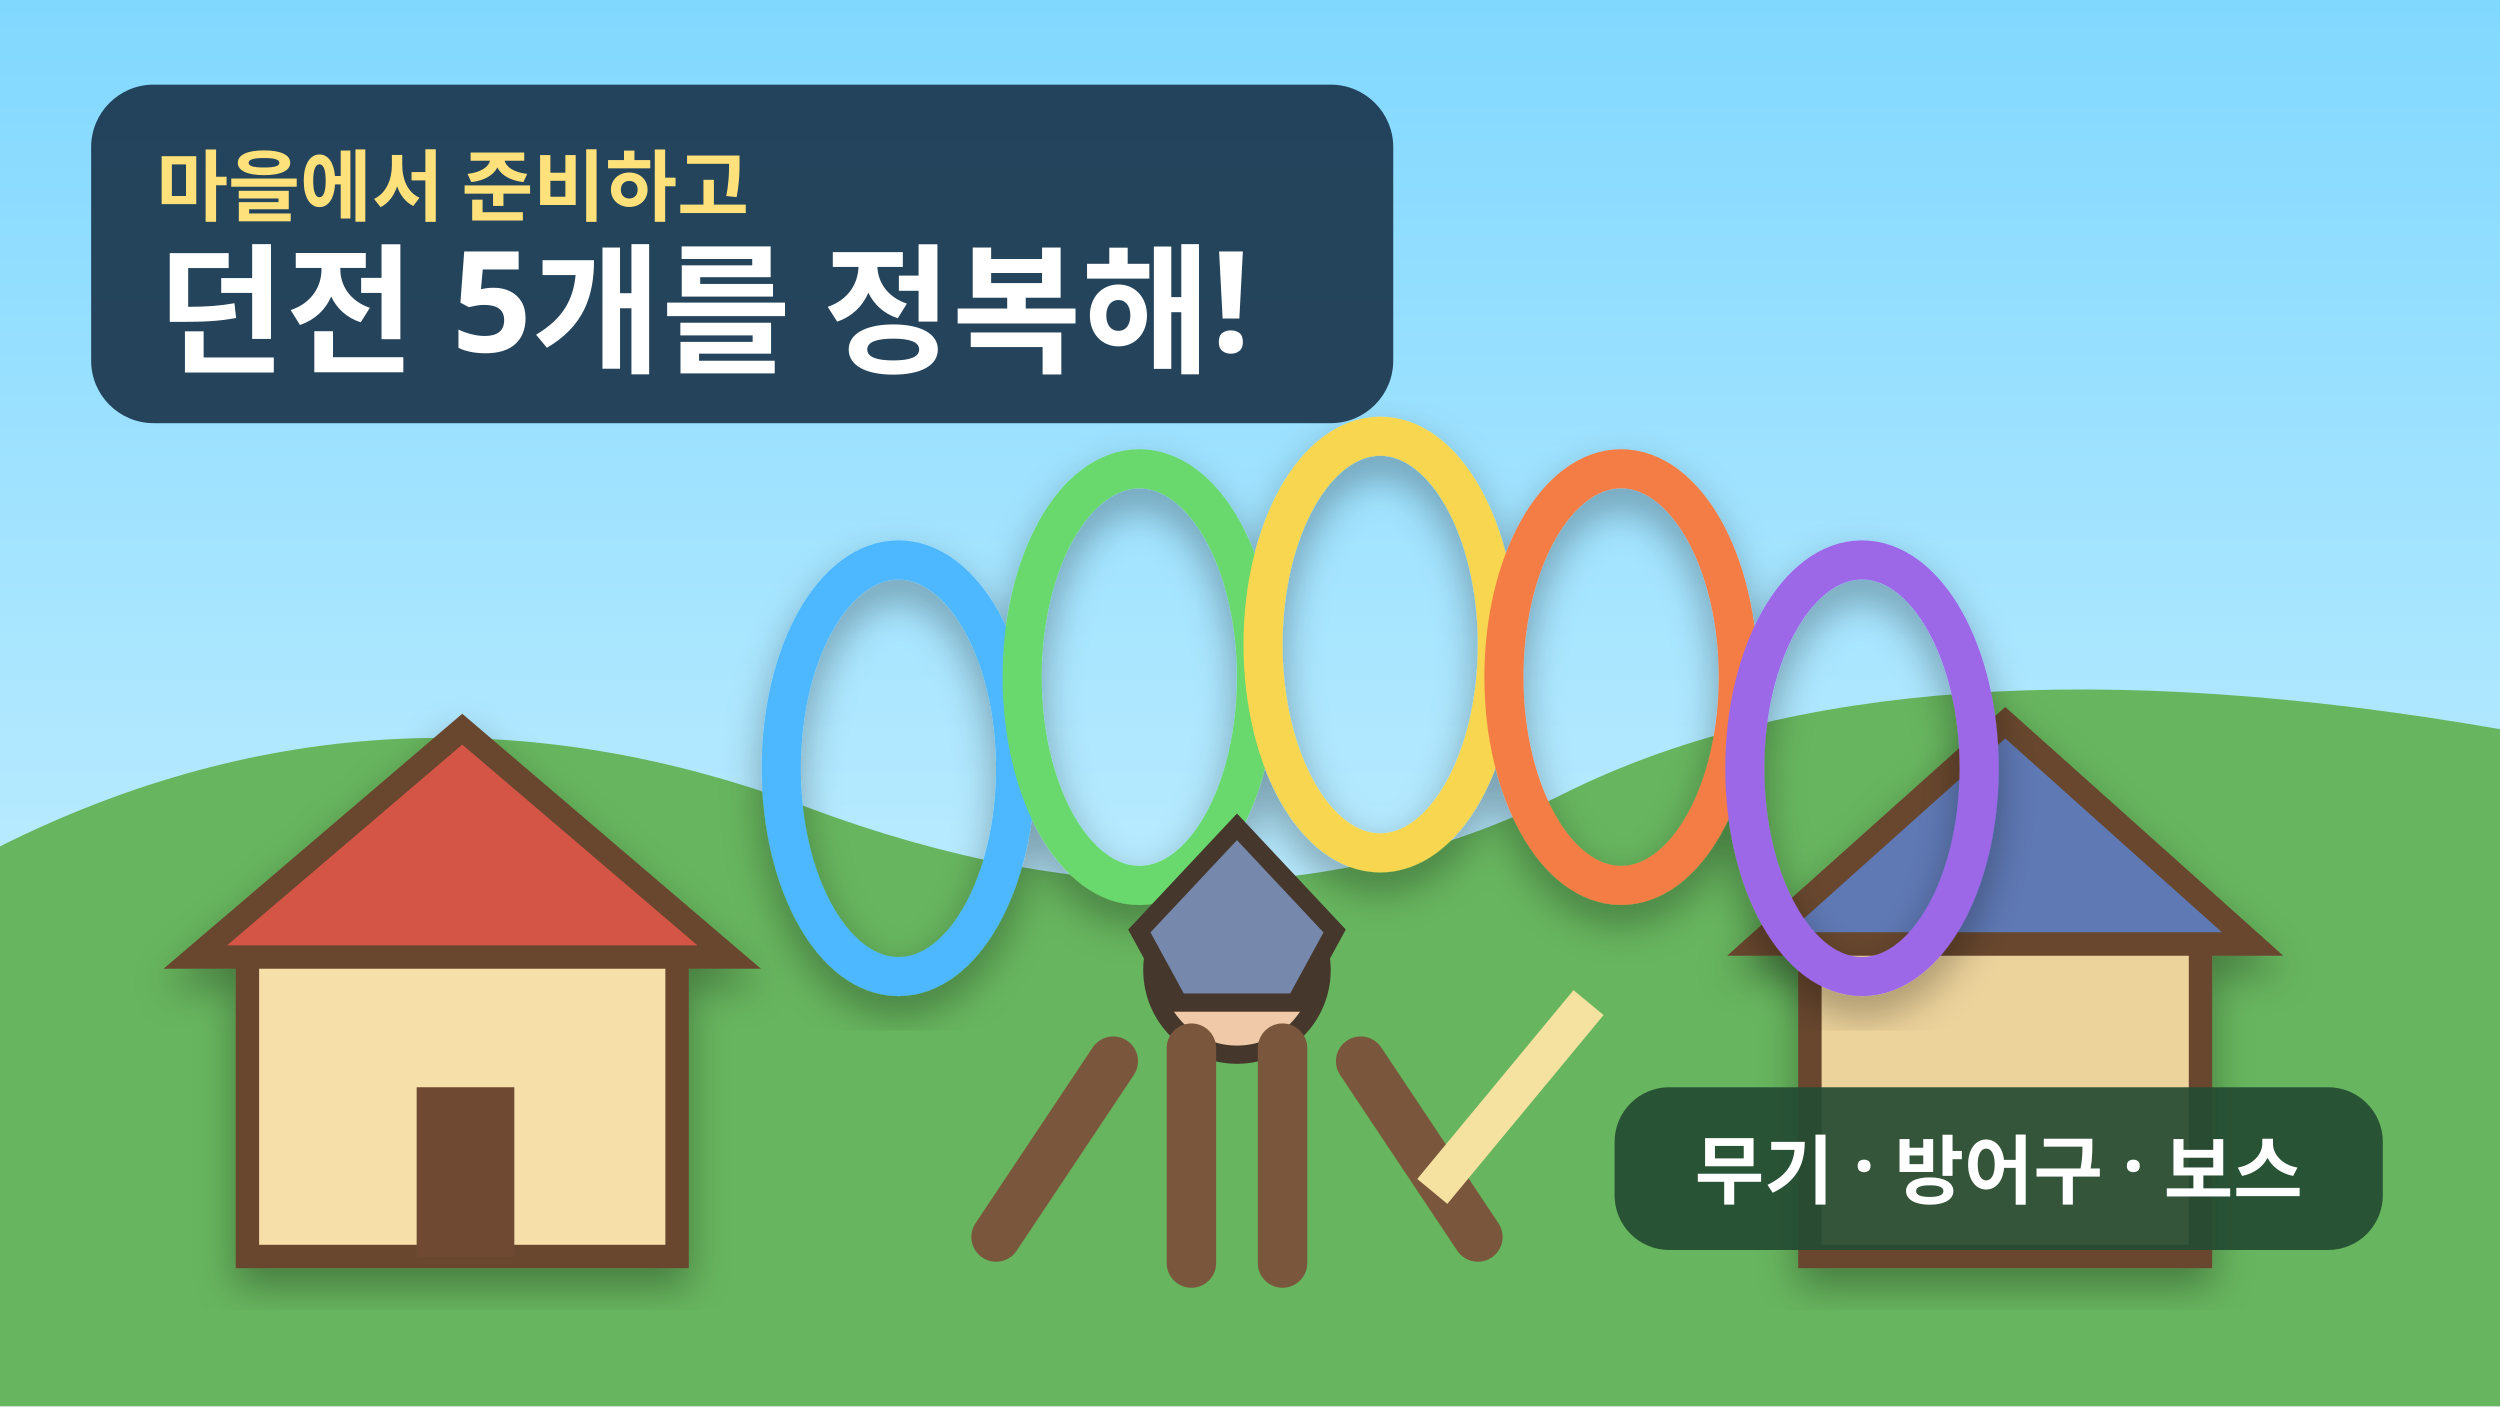
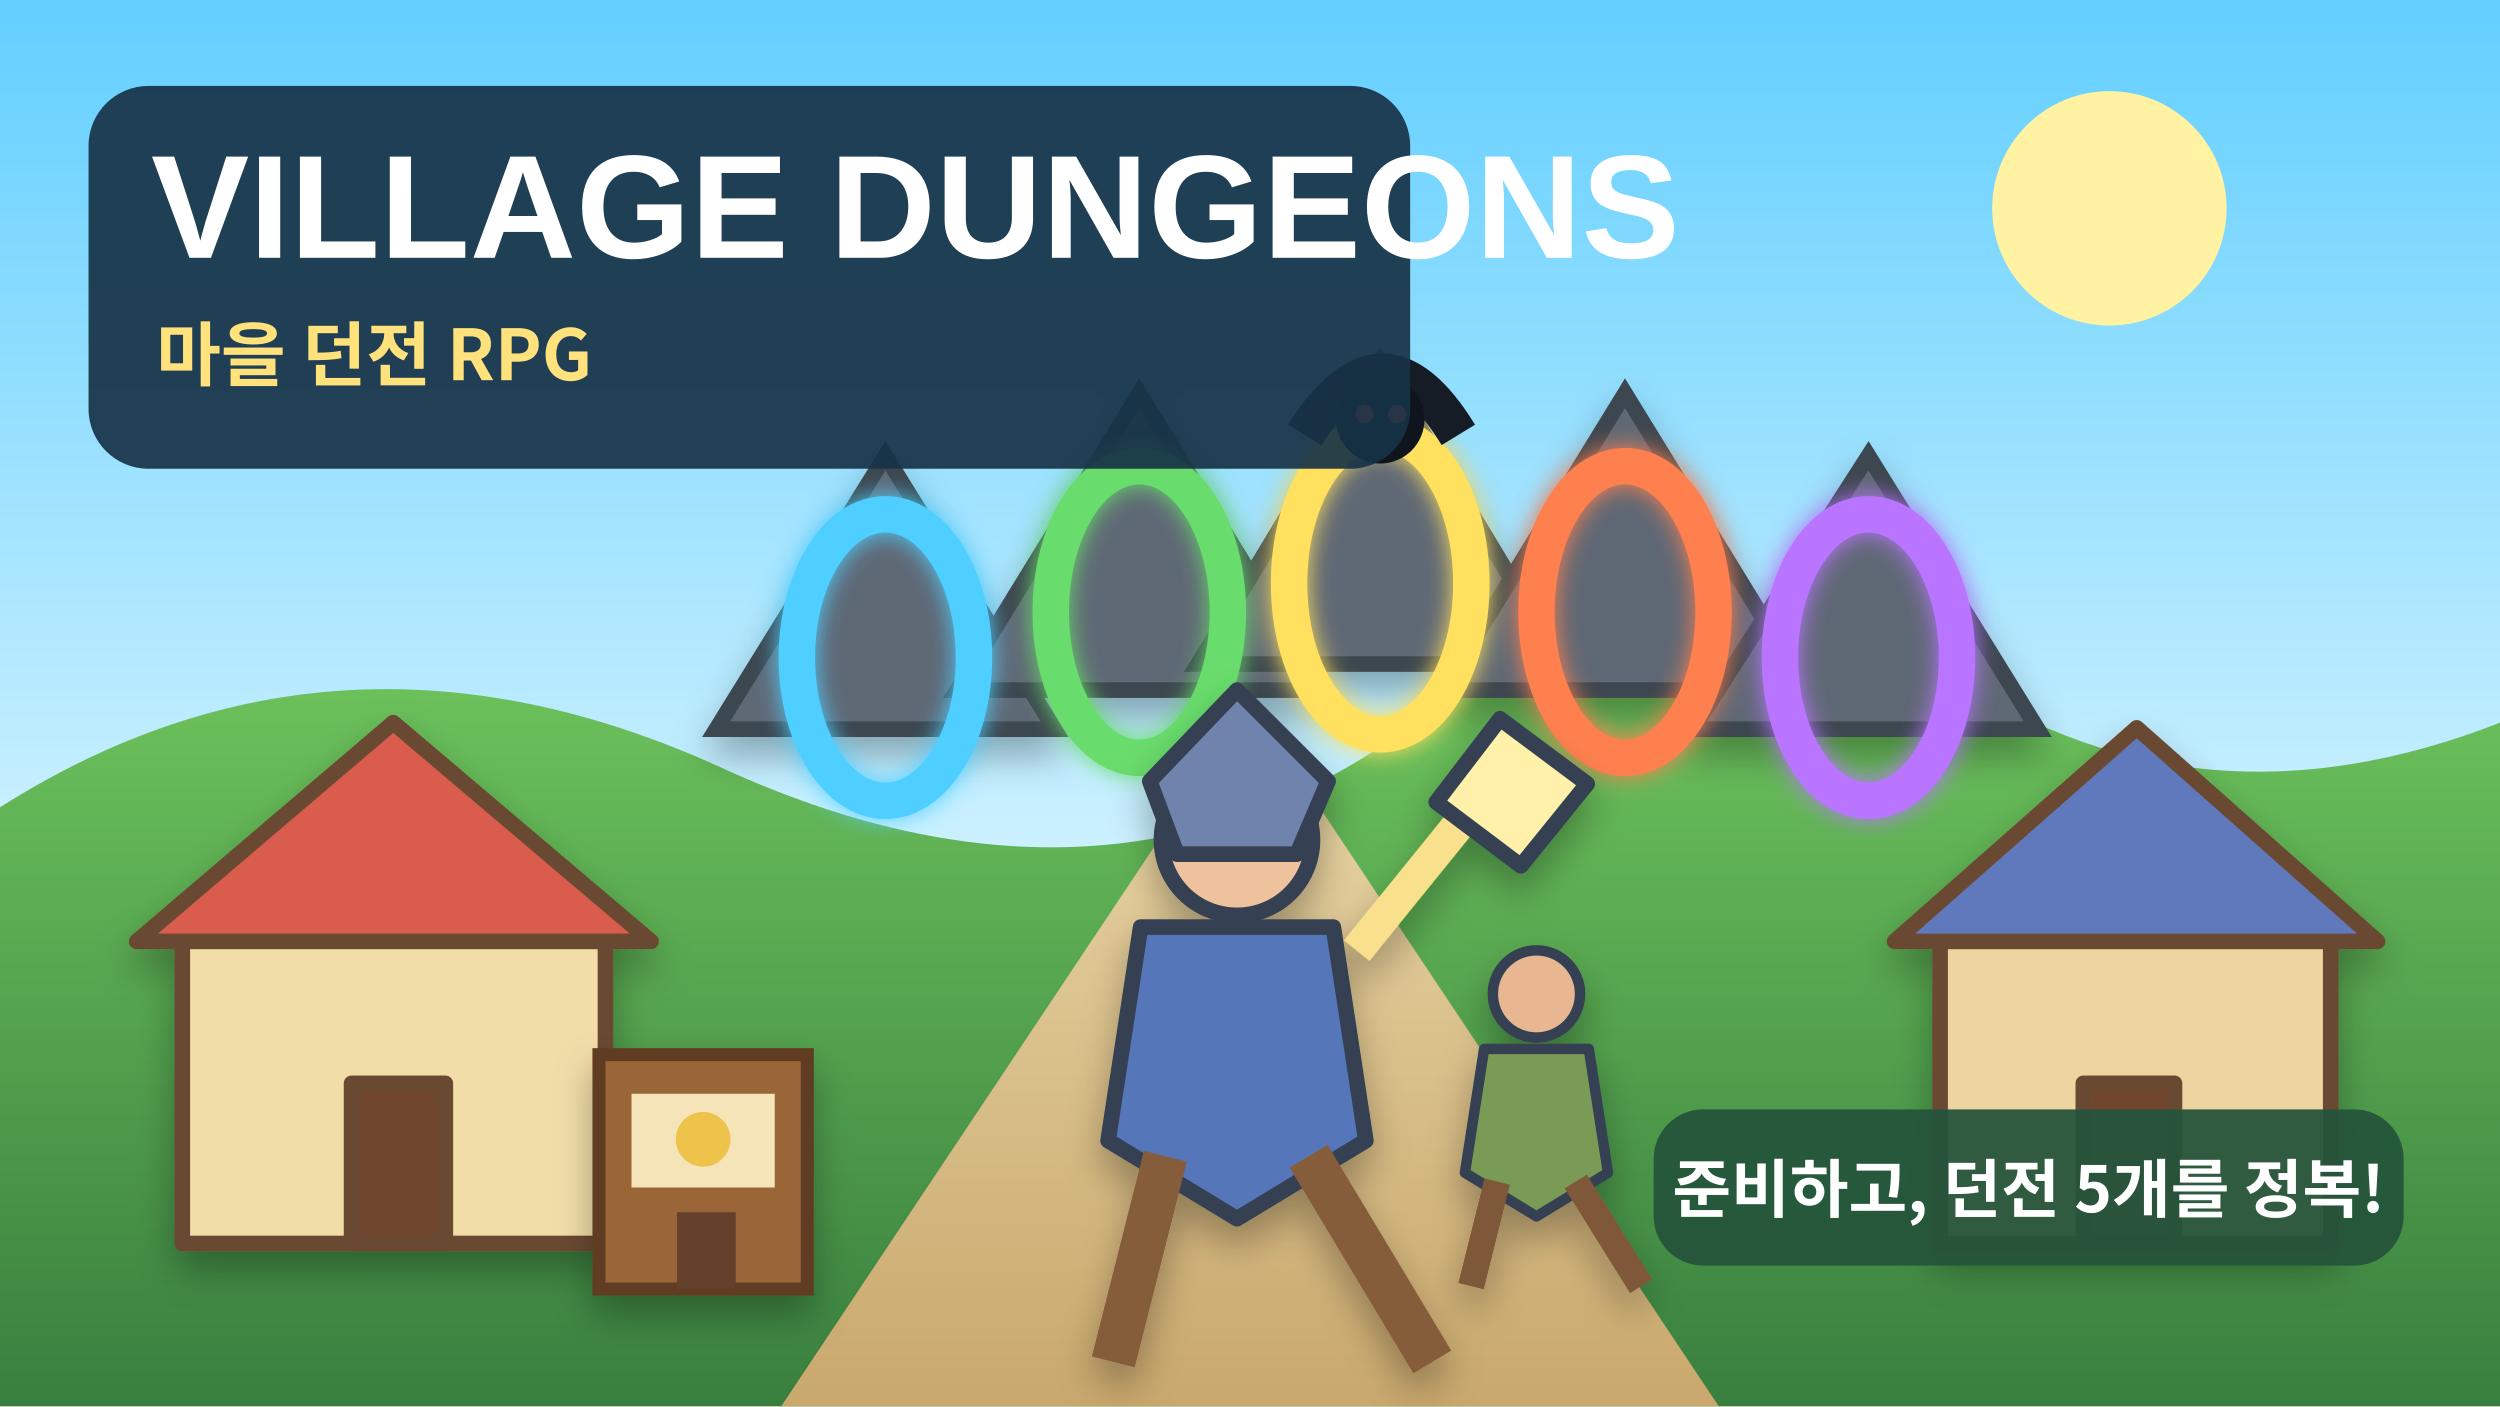
<svg xmlns="http://www.w3.org/2000/svg" viewBox="0 0 1920 1080" role="img" aria-labelledby="t d">
  <defs>
    <linearGradient id="sky" x2="0" y2="1">
-       <stop stop-color="#81d8ff" />
-       <stop offset="1" stop-color="#d9f6ff" />
+       <stop stop-color="#63cfff" />
+       <stop offset=".68" stop-color="#d9f5ff" />
+       <stop offset="1" stop-color="#ffe6a8" />
    </linearGradient>
-     <filter id="s">
-       <feDropShadow dx="0" dy="14" stdDeviation="15" flood-opacity=".32" />
+     <linearGradient id="hill" x2="0" y2="1">
+       <stop stop-color="#71c85e" />
+       <stop offset="1" stop-color="#397f3f" />
+     </linearGradient>
+     <linearGradient id="road" x2="0" y2="1">
+       <stop stop-color="#ead8a8" />
+       <stop offset="1" stop-color="#c9a86d" />
+     </linearGradient>
+     <filter id="s" x="-30%" y="-30%" width="160%" height="180%">
+       <feDropShadow dx="0" dy="15" stdDeviation="14" flood-opacity=".3" />
+     </filter>
+     <filter id="gl">
+       <feGaussianBlur stdDeviation="9" result="b" />
+       <feMerge>
+         <feMergeNode in="b" />
+         <feMergeNode in="SourceGraphic" />
+       </feMerge>
    </filter>
  </defs>
  <rect width="1920" height="1080" fill="url(#sky)" />
-   <path d="M0 650 Q300 500 620 620T1200 610T1920 560V1080H0Z" fill="#67b55e" />
+   <circle cx="1620" cy="160" r="90" fill="#fff3a3" />
+   <path d="M0 620Q260 455 555 590T1080 560T1500 520T1920 555V1080H0Z" fill="url(#hill)" />
+   <path d="M960 540 1320 1080H600Z" fill="url(#road)" />
+   <g fill="#5f6874" stroke="#3e4650" stroke-width="12" filter="url(#s)">
+     <path d="M550 560 680 350l130 210z" />
+     <path d="M735 530 875 302l140 228z" />
+     <path d="M920 510 1060 278l140 232z" />
+     <path d="M1108 530 1248 302l140 228z" />
+     <path d="M1300 560 1435 350l130 210z" />
+   </g>
+   <g fill="none" stroke-width="28" filter="url(#gl)">
+     <ellipse cx="680" cy="505" rx="68" ry="110" stroke="#4fcfff" />
+     <ellipse cx="875" cy="470" rx="68" ry="112" stroke="#67dc6c" />
+     <ellipse cx="1060" cy="448" rx="70" ry="116" stroke="#ffe15f" />
+     <ellipse cx="1248" cy="470" rx="68" ry="112" stroke="#ff804f" />
+     <ellipse cx="1435" cy="505" rx="68" ry="110" stroke="#b975ff" />
+   </g>
+   <g filter="url(#s)" stroke="#6b4a30" stroke-width="12" stroke-linejoin="round">
+     <path d="M140 720h325v235H140z" fill="#f1dda8" />
+     <path d="M105 723 302 555l198 168z" fill="#d95b4e" />
+     <rect x="270" y="832" width="72" height="123" fill="#70472f" />
+     <path d="M1490 720h300v235h-300z" fill="#edd4a0" />
+     <path d="m1455 723 186-164 185 164z" fill="#6079bc" />
+     <rect x="1600" y="832" width="70" height="123" fill="#70472f" />
+   </g>
+   <g filter="url(#s)" stroke="#344052" stroke-width="12" stroke-linejoin="round">
+     <g transform="translate(950 760)">
+       <circle cy="-115" r="58" fill="#efc29e" />
+       <path d="M-67-160 0-230l70 70-24 56h-92Z" fill="#6f83ad" />
+       <path d="M-74-48h148l25 164L0 176l-99-60Z" fill="#5476b9" />
+       <path d="M-55 128-95 286M55 128l95 158" stroke="#855d3a" stroke-width="34" />
+       <path d="M92-30 220-188" stroke="#f8e08c" stroke-width="25" />
+       <path d="m202-208 67 50-51 63-65-49z" fill="#fff1a9" />
+     </g>
+     <g transform="translate(1180 827) scale(.67)">
+       <circle cy="-95" r="50" fill="#e8b690" />
+       <path d="M-60-32h120l22 142L0 160l-82-50z" fill="#7a9b55" />
+       <path d="M-45 120-75 240M45 120l75 120" stroke="#7e5938" stroke-width="30" />
+     </g>
+   </g>
  <g filter="url(#s)">
-     <path d="M190 730h330v235H190z" fill="#f7dfaa" stroke="#68462f" stroke-width="18" />
-     <path d="M150 735 355 560l205 175z" fill="#d45545" stroke="#68462f" stroke-width="18" />
-     <rect x="320" y="835" width="75" height="130" fill="#704a32" />
-     <path d="M1390 720h300v245h-300z" fill="#ecd29b" stroke="#68462f" stroke-width="18" />
-     <path d="m1350 725 190-170 190 170z" fill="#5f79b5" stroke="#68462f" stroke-width="18" />
+     <path d="M460 810h160v180H460z" fill="#9a6638" stroke="#603c24" stroke-width="10" />
+     <path d="M485 840h110v72H485z" fill="#f4e4b7" />
+     <path d="M520 931h45v59h-45z" fill="#65402a" />
+     <circle cx="540" cy="875" r="21" fill="#edc34c" />
  </g>
-   <g fill="none" stroke-width="30" filter="url(#s)">
-     <ellipse cx="690" cy="590" rx="90" ry="160" stroke="#4db7ff" />
-     <ellipse cx="875" cy="520" rx="90" ry="160" stroke="#69d96d" />
-     <ellipse cx="1060" cy="495" rx="90" ry="160" stroke="#f8d64f" />
-     <ellipse cx="1245" cy="520" rx="90" ry="160" stroke="#f47d45" />
-     <ellipse cx="1430" cy="590" rx="90" ry="160" stroke="#9c68e8" />
-   </g>
-   <g transform="translate(950 745)" stroke="#45372c" stroke-width="14">
-     <circle r="65" fill="#f0caa8" />
-     <path d="M-75-30 0-110 75-30 45 25h-90z" fill="#7689ad" />
-     <path d="M-35 60v165M35 60v165M-95 70l-90 135M95 70l90 135" stroke="#7a563d" stroke-width="38" stroke-linecap="round" />
-     <path d="M150 170 270 25" stroke="#f5e2a0" stroke-width="30" />
-   </g>
-   <rect x="70" y="65" width="1000" height="260" rx="48" fill="#18334a" opacity=".9" />
-   <text x="120" y="165" font-family="sans-serif" font-size="60" font-weight="900" fill="#ffe17b">마을에서 준비하고</text>
-   <text x="120" y="278" font-family="sans-serif" font-size="108" font-weight="1000" fill="white">던전 5개를 정복해!</text>
-   <rect x="1240" y="835" width="590" height="125" rx="42" fill="#244b32" opacity=".92" />
-   <text x="1535" y="920" text-anchor="middle" font-family="sans-serif" font-size="58" font-weight="900" fill="white">무기 · 방어구 · 보스</text>
+   <path d="M1002 334q60-95 118 0" fill="none" stroke="#161c26" stroke-width="30" />
+   <circle cx="1060" cy="322" r="34" fill="#10151d" />
+   <circle cx="1048" cy="318" r="7" fill="#ff4c52" />
+   <circle cx="1073" cy="318" r="7" fill="#ff4c52" />
+   <rect x="68" y="66" width="1015" height="294" rx="46" fill="#173247" opacity=".92" />
+   <text x="116" y="198" font-family="Arial,DejaVu Sans,sans-serif" font-size="113" font-weight="900" fill="#fff">VILLAGE DUNGEONS</text>
+   <text x="120" y="292" font-family="Noto Sans CJK KR,DejaVu Sans,sans-serif" font-size="54" font-weight="800" fill="#ffe27b">마을 던전 RPG</text>
+   <rect x="1270" y="852" width="576" height="120" rx="38" fill="#24543a" opacity=".94" />
+   <text x="1558" y="931" text-anchor="middle" font-family="Noto Sans CJK KR,DejaVu Sans,sans-serif" font-size="49" font-weight="900" fill="#fff">준비하고, 던전 5개를 정복!</text>
</svg>
